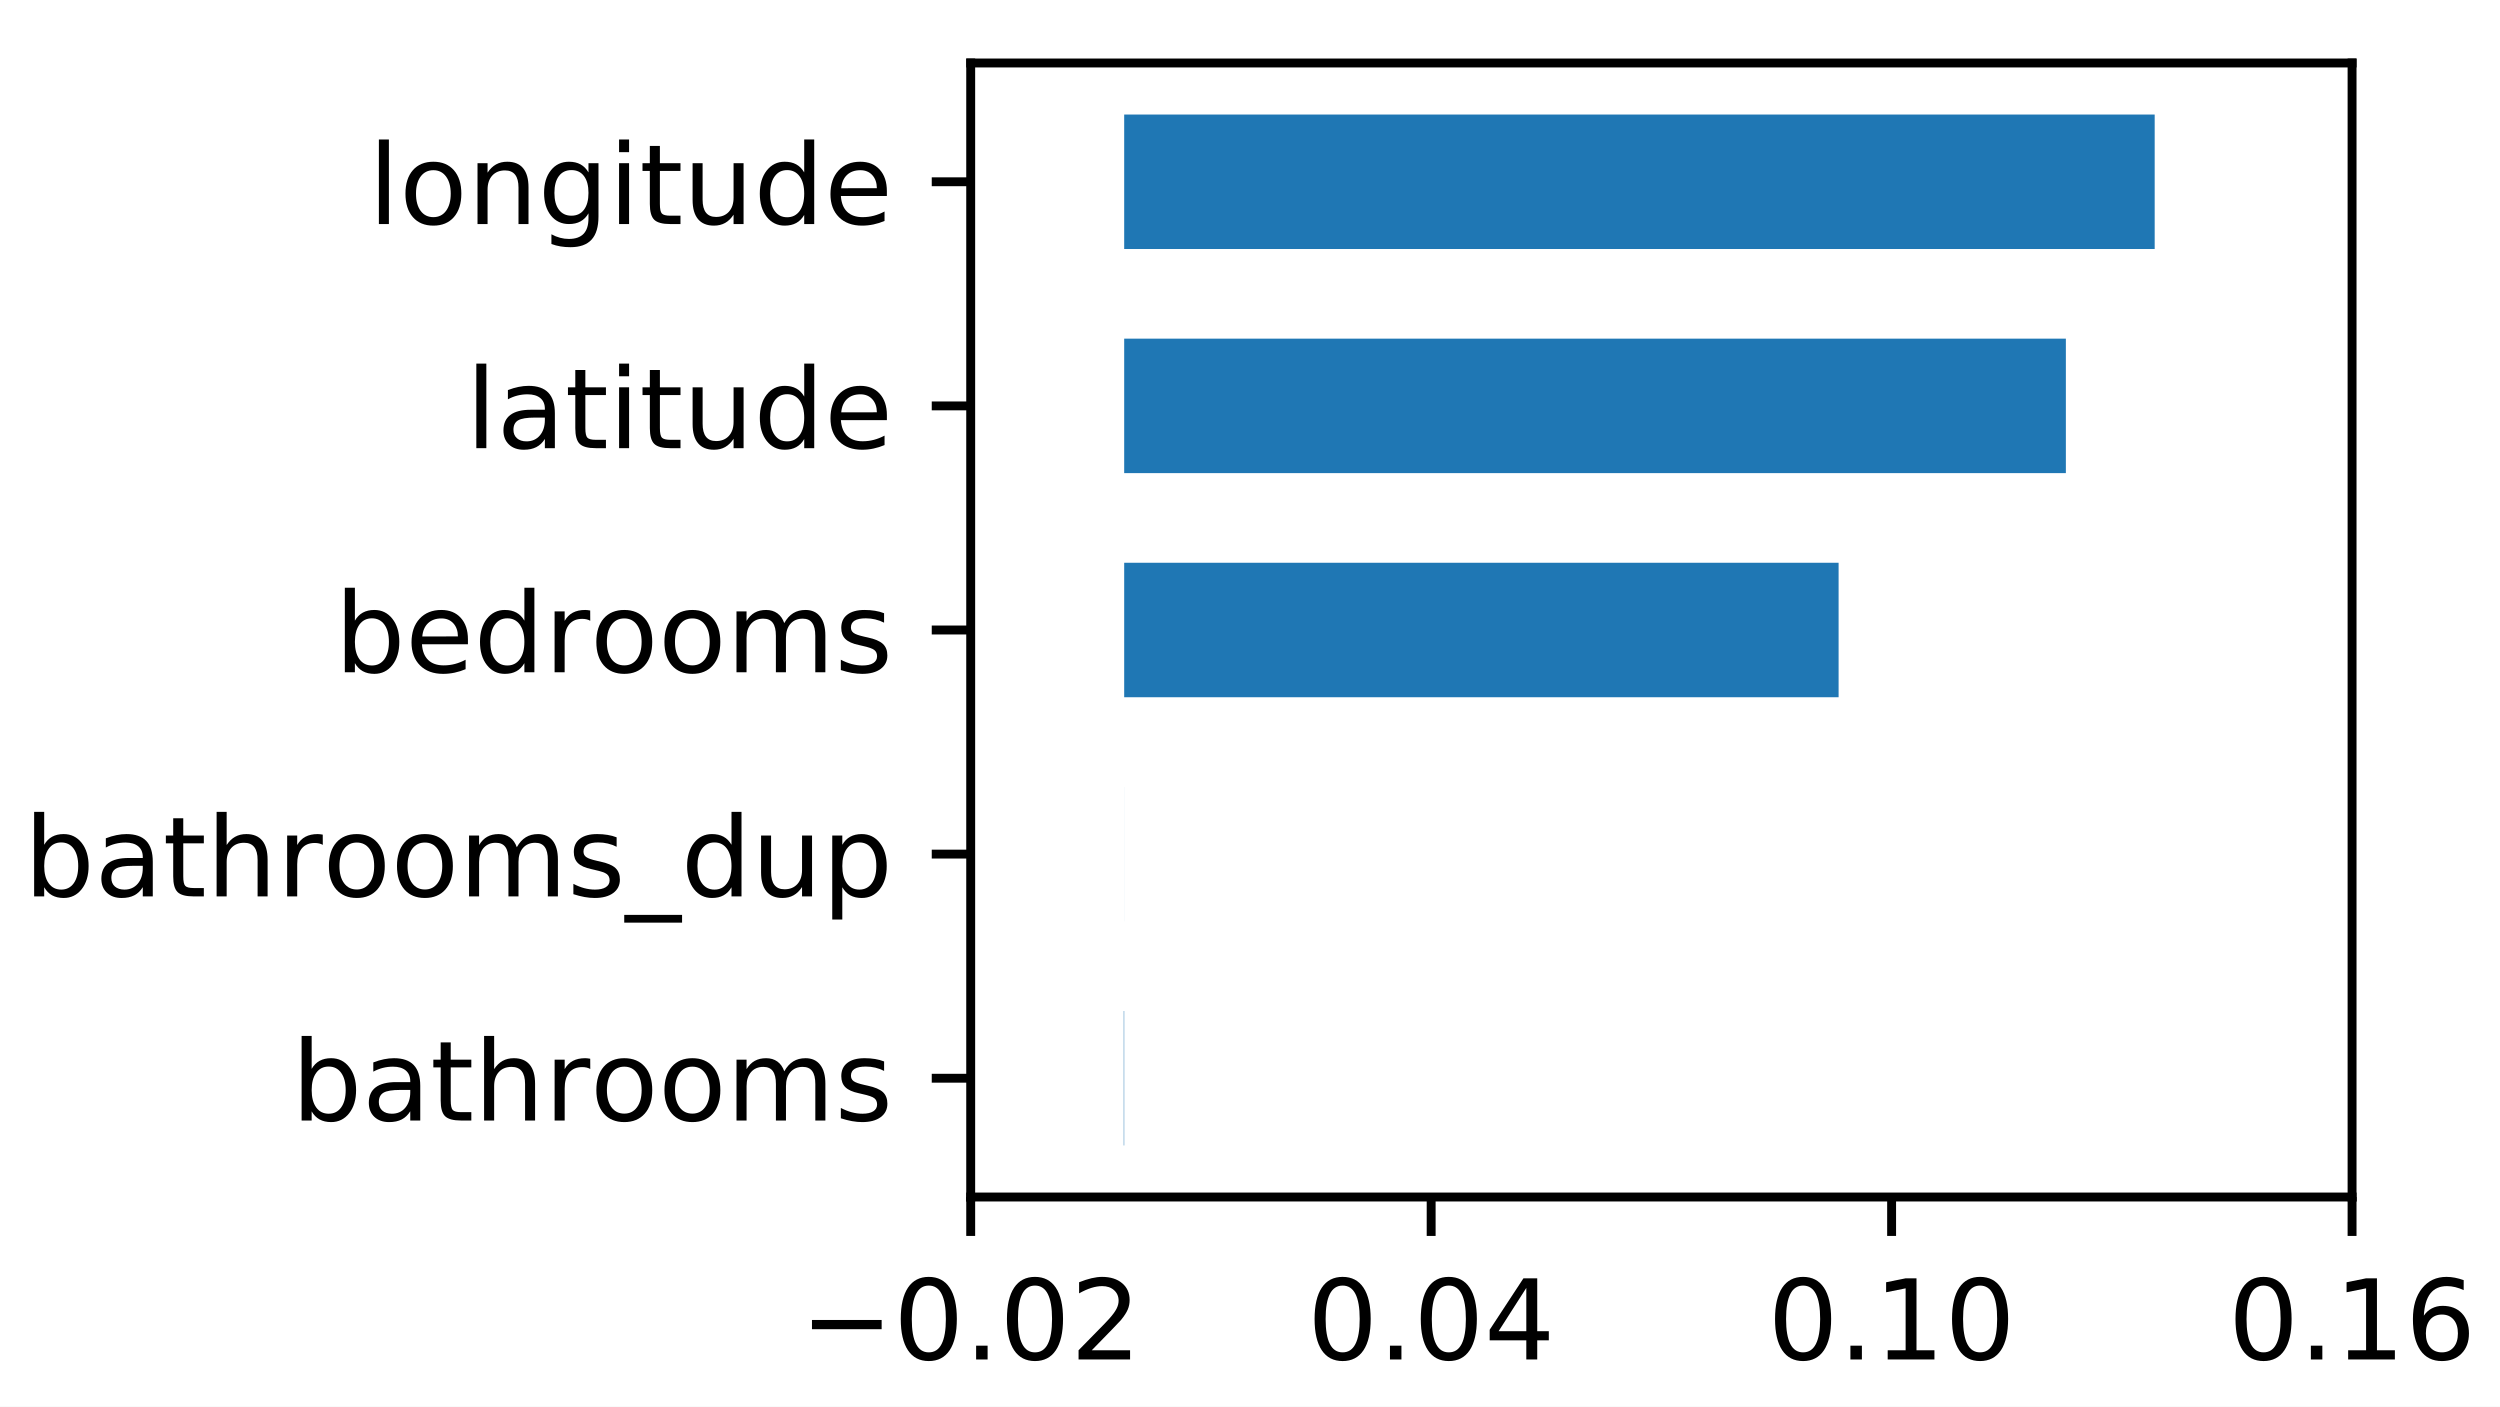
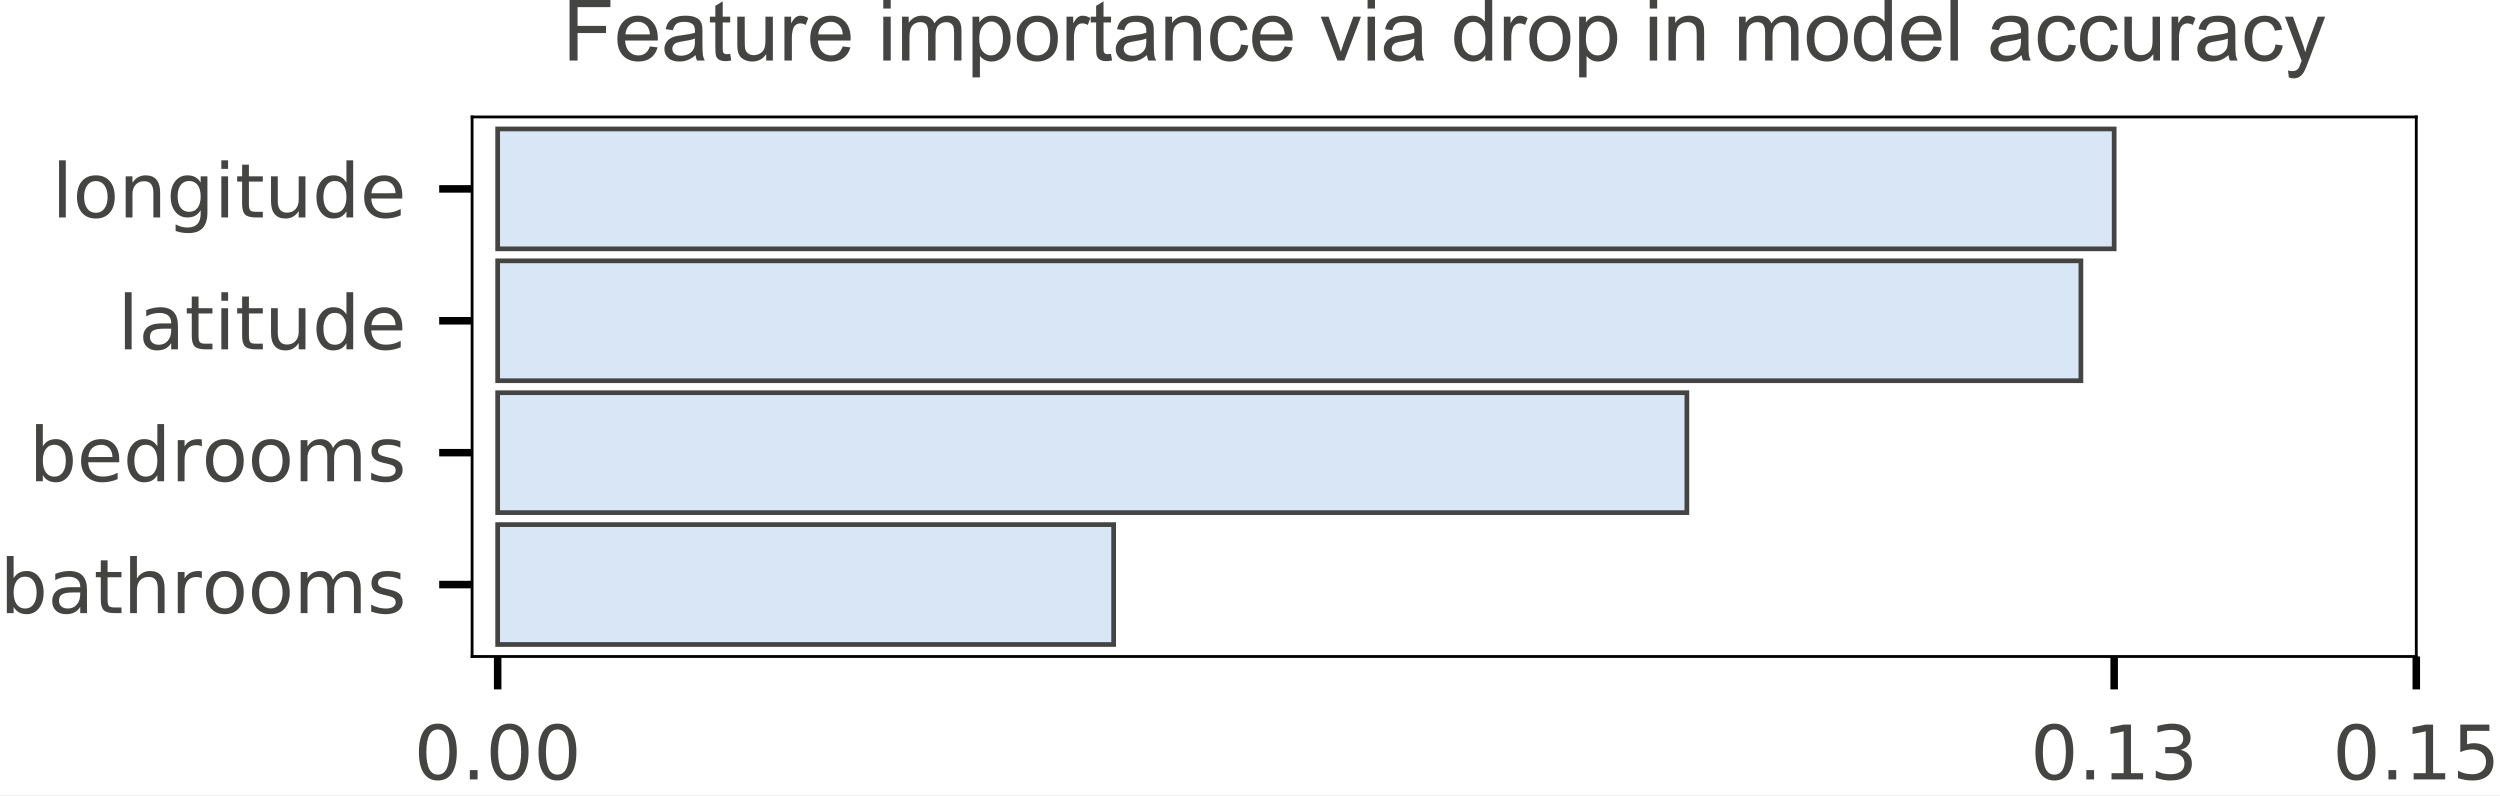
- <svg xmlns="http://www.w3.org/2000/svg" xmlns:xlink="http://www.w3.org/1999/xlink" height="126.398pt" version="1.1" viewBox="0 0 224.642 126.398" width="224.642pt">
+ <svg xmlns="http://www.w3.org/2000/svg" xmlns:xlink="http://www.w3.org/1999/xlink" height="84.585pt" version="1.1" viewBox="0 0 265.967 84.585" width="265.967pt">
  <defs>
    <style type="text/css">
*{stroke-linecap:butt;stroke-linejoin:round;}
  </style>
  </defs>
  <g id="figure_1">
    <g id="patch_1">
-       <path d="M 0 126.398  L 224.642 126.398  L 224.642 0  L 0 0  z " style="fill:#ffffff;" />
+       <path d="M 0 84.585  L 265.967 84.585  L 265.967 0  L 0 0  z " style="fill:#ffffff;" />
    </g>
    <g id="axes_1">
      <g id="patch_2">
-         <path d="M 87.224 107.56  L 211.349 107.56  L 211.349 5.66  L 87.224 5.66  z " style="fill:#ffffff;" />
+         <path d="M 50.224 69.842  L 257.061 69.842  L 257.061 12.442  L 50.224 12.442  z " style="fill:#ffffff;" />
      </g>
      <g id="patch_3">
-         <path clip-path="url(#p4a9d6d6361)" d="M 101.016 102.928  L 100.977 102.928  L 100.977 90.845  L 101.016 90.845  z " style="fill:#1f77b4;" />
+         <path clip-path="url(#p0b21c0aa6e)" d="M 52.945 13.718  L 224.92 13.718  L 224.92 26.473  L 52.945 26.473  z " style="fill:#d9e6f5;stroke:#444443;stroke-linejoin:miter;stroke-width:0.5;" />
      </g>
      <g id="patch_4">
-         <path clip-path="url(#p4a9d6d6361)" d="M 101.016 82.79  L 101.013 82.79  L 101.013 70.707  L 101.016 70.707  z " style="fill:#1f77b4;" />
+         <path clip-path="url(#p0b21c0aa6e)" d="M 52.945 27.749  L 221.381 27.749  L 221.381 40.504  L 52.945 40.504  z " style="fill:#d9e6f5;stroke:#444443;stroke-linejoin:miter;stroke-width:0.5;" />
      </g>
      <g id="patch_5">
-         <path clip-path="url(#p4a9d6d6361)" d="M 101.016 62.652  L 165.211 62.652  L 165.211 50.568  L 101.016 50.568  z " style="fill:#1f77b4;" />
+         <path clip-path="url(#p0b21c0aa6e)" d="M 52.945 41.78  L 179.461 41.78  L 179.461 54.535  L 52.945 54.535  z " style="fill:#d9e6f5;stroke:#444443;stroke-linejoin:miter;stroke-width:0.5;" />
      </g>
      <g id="patch_6">
-         <path clip-path="url(#p4a9d6d6361)" d="M 101.016 42.513  L 185.632 42.513  L 185.632 30.43  L 101.016 30.43  z " style="fill:#1f77b4;" />
-       </g>
-       <g id="patch_7">
-         <path clip-path="url(#p4a9d6d6361)" d="M 101.016 22.375  L 193.613 22.375  L 193.613 10.292  L 101.016 10.292  z " style="fill:#1f77b4;" />
+         <path clip-path="url(#p0b21c0aa6e)" d="M 52.945 55.811  L 118.478 55.811  L 118.478 68.566  L 52.945 68.566  z " style="fill:#d9e6f5;stroke:#444443;stroke-linejoin:miter;stroke-width:0.5;" />
      </g>
      <g id="matplotlib.axis_1">
        <g id="xtick_1">
          <g id="line2d_1">
            <defs>
-               <path d="M 0 0  L 0 3.5  " id="m40cdc8d3c1" style="stroke:#000000;stroke-width:0.8;" />
-             </defs>
-             <g>
-               <use style="stroke:#000000;stroke-width:0.8;" x="87.224" xlink:href="#m40cdc8d3c1" y="107.56" />
+               <path d="M 0 0  L 0 3.5  " id="m1142098576" style="stroke:#000000;stroke-width:0.8;" />
+             </defs>
+             <g>
+               <use style="stroke:#000000;stroke-width:0.8;" x="52.945" xlink:href="#m1142098576" y="69.842" />
            </g>
          </g>
          <g id="text_1">
            <defs>
-               <path d="M 10.594 35.5  L 73.188 35.5  L 73.188 27.203  L 10.594 27.203  z " id="DejaVuSans-2212" />
              <path d="M 31.781 66.406  Q 24.172 66.406 20.328 58.906  Q 16.5 51.422 16.5 36.375  Q 16.5 21.391 20.328 13.891  Q 24.172 6.391 31.781 6.391  Q 39.453 6.391 43.281 13.891  Q 47.125 21.391 47.125 36.375  Q 47.125 51.422 43.281 58.906  Q 39.453 66.406 31.781 66.406  z M 31.781 74.219  Q 44.047 74.219 50.516 64.516  Q 56.984 54.828 56.984 36.375  Q 56.984 17.969 50.516 8.266  Q 44.047 -1.422 31.781 -1.422  Q 19.531 -1.422 13.062 8.266  Q 6.594 17.969 6.594 36.375  Q 6.594 54.828 13.062 64.516  Q 19.531 74.219 31.781 74.219  z " id="DejaVuSans-30" />
              <path d="M 10.688 12.406  L 21 12.406  L 21 0  L 10.688 0  z " id="DejaVuSans-2e" />
-               <path d="M 19.188 8.297  L 53.609 8.297  L 53.609 0  L 7.328 0  L 7.328 8.297  Q 12.938 14.109 22.625 23.891  Q 32.328 33.688 34.812 36.531  Q 39.547 41.844 41.422 45.531  Q 43.312 49.219 43.312 52.781  Q 43.312 58.594 39.234 62.25  Q 35.156 65.922 28.609 65.922  Q 23.969 65.922 18.812 64.312  Q 13.672 62.703 7.812 59.422  L 7.812 69.391  Q 13.766 71.781 18.938 73  Q 24.125 74.219 28.422 74.219  Q 39.75 74.219 46.484 68.547  Q 53.219 62.891 53.219 53.422  Q 53.219 48.922 51.531 44.891  Q 49.859 40.875 45.406 35.406  Q 44.188 33.984 37.641 27.219  Q 31.109 20.453 19.188 8.297  z " id="DejaVuSans-32" />
-             </defs>
-             <g transform="translate(71.90141 122.1584)scale(0.1 -0.1)">
-               <use xlink:href="#DejaVuSans-2212" />
-               <use x="83.789" xlink:href="#DejaVuSans-30" />
-               <use x="147.412" xlink:href="#DejaVuSans-2e" />
-               <use x="179.199" xlink:href="#DejaVuSans-30" />
-               <use x="242.822" xlink:href="#DejaVuSans-32" />
-             </g>
-           </g>
-         </g>
-         <g id="xtick_2">
-           <g id="line2d_2">
-             <g>
-               <use style="stroke:#000000;stroke-width:0.8;" x="128.599" xlink:href="#m40cdc8d3c1" y="107.56" />
-             </g>
-           </g>
-           <g id="text_2">
-             <defs>
-               <path d="M 37.797 64.312  L 12.891 25.391  L 37.797 25.391  z M 35.203 72.906  L 47.609 72.906  L 47.609 25.391  L 58.016 25.391  L 58.016 17.188  L 47.609 17.188  L 47.609 0  L 37.797 0  L 37.797 17.188  L 4.891 17.188  L 4.891 26.703  z " id="DejaVuSans-34" />
-             </defs>
-             <g transform="translate(117.4662 122.1584)scale(0.1 -0.1)">
+             </defs>
+             <g style="fill:#444443;" transform="translate(44.03905 82.92078)scale(0.08 -0.08)">
              <use xlink:href="#DejaVuSans-30" />
              <use x="63.623" xlink:href="#DejaVuSans-2e" />
              <use x="95.41" xlink:href="#DejaVuSans-30" />
-               <use x="159.033" xlink:href="#DejaVuSans-34" />
-             </g>
-           </g>
-         </g>
-         <g id="xtick_3">
-           <g id="line2d_3">
-             <g>
-               <use style="stroke:#000000;stroke-width:0.8;" x="169.974" xlink:href="#m40cdc8d3c1" y="107.56" />
-             </g>
-           </g>
-           <g id="text_3">
+               <use x="159.033" xlink:href="#DejaVuSans-30" />
+             </g>
+           </g>
+         </g>
+         <g id="xtick_2">
+           <g id="line2d_2">
+             <g>
+               <use style="stroke:#000000;stroke-width:0.8;" x="224.92" xlink:href="#m1142098576" y="69.842" />
+             </g>
+           </g>
+           <g id="text_2">
            <defs>
              <path d="M 12.406 8.297  L 28.516 8.297  L 28.516 63.922  L 10.984 60.406  L 10.984 69.391  L 28.422 72.906  L 38.281 72.906  L 38.281 8.297  L 54.391 8.297  L 54.391 0  L 12.406 0  z " id="DejaVuSans-31" />
-             </defs>
-             <g transform="translate(158.8411 122.1584)scale(0.1 -0.1)">
+               <path d="M 40.578 39.312  Q 47.656 37.797 51.625 33  Q 55.609 28.219 55.609 21.188  Q 55.609 10.406 48.188 4.484  Q 40.766 -1.422 27.094 -1.422  Q 22.516 -1.422 17.656 -0.516  Q 12.797 0.391 7.625 2.203  L 7.625 11.719  Q 11.719 9.328 16.594 8.109  Q 21.484 6.891 26.812 6.891  Q 36.078 6.891 40.938 10.547  Q 45.797 14.203 45.797 21.188  Q 45.797 27.641 41.281 31.266  Q 36.766 34.906 28.719 34.906  L 20.219 34.906  L 20.219 43.016  L 29.109 43.016  Q 36.375 43.016 40.234 45.922  Q 44.094 48.828 44.094 54.297  Q 44.094 59.906 40.109 62.906  Q 36.141 65.922 28.719 65.922  Q 24.656 65.922 20.016 65.031  Q 15.375 64.156 9.812 62.312  L 9.812 71.094  Q 15.438 72.656 20.344 73.438  Q 25.25 74.219 29.594 74.219  Q 40.828 74.219 47.359 69.109  Q 53.906 64.016 53.906 55.328  Q 53.906 49.266 50.438 45.094  Q 46.969 40.922 40.578 39.312  z " id="DejaVuSans-33" />
+             </defs>
+             <g style="fill:#444443;" transform="translate(216.0134 82.92078)scale(0.08 -0.08)">
              <use xlink:href="#DejaVuSans-30" />
              <use x="63.623" xlink:href="#DejaVuSans-2e" />
              <use x="95.41" xlink:href="#DejaVuSans-31" />
-               <use x="159.033" xlink:href="#DejaVuSans-30" />
-             </g>
-           </g>
-         </g>
-         <g id="xtick_4">
-           <g id="line2d_4">
-             <g>
-               <use style="stroke:#000000;stroke-width:0.8;" x="211.349" xlink:href="#m40cdc8d3c1" y="107.56" />
-             </g>
-           </g>
-           <g id="text_4">
-             <defs>
-               <path d="M 33.016 40.375  Q 26.375 40.375 22.484 35.828  Q 18.609 31.297 18.609 23.391  Q 18.609 15.531 22.484 10.953  Q 26.375 6.391 33.016 6.391  Q 39.656 6.391 43.531 10.953  Q 47.406 15.531 47.406 23.391  Q 47.406 31.297 43.531 35.828  Q 39.656 40.375 33.016 40.375  z M 52.594 71.297  L 52.594 62.312  Q 48.875 64.062 45.094 64.984  Q 41.312 65.922 37.594 65.922  Q 27.828 65.922 22.672 59.328  Q 17.531 52.734 16.797 39.406  Q 19.672 43.656 24.016 45.922  Q 28.375 48.188 33.594 48.188  Q 44.578 48.188 50.953 41.516  Q 57.328 34.859 57.328 23.391  Q 57.328 12.156 50.688 5.359  Q 44.047 -1.422 33.016 -1.422  Q 20.359 -1.422 13.672 8.266  Q 6.984 17.969 6.984 36.375  Q 6.984 53.656 15.188 63.938  Q 23.391 74.219 37.203 74.219  Q 40.922 74.219 44.703 73.484  Q 48.484 72.75 52.594 71.297  z " id="DejaVuSans-36" />
-             </defs>
-             <g transform="translate(200.216 122.1584)scale(0.1 -0.1)">
+               <use x="159.033" xlink:href="#DejaVuSans-33" />
+             </g>
+           </g>
+         </g>
+         <g id="xtick_3">
+           <g id="line2d_3">
+             <g>
+               <use style="stroke:#000000;stroke-width:0.8;" x="257.061" xlink:href="#m1142098576" y="69.842" />
+             </g>
+           </g>
+           <g id="text_3">
+             <defs>
+               <path d="M 10.797 72.906  L 49.516 72.906  L 49.516 64.594  L 19.828 64.594  L 19.828 46.734  Q 21.969 47.469 24.109 47.828  Q 26.266 48.188 28.422 48.188  Q 40.625 48.188 47.75 41.5  Q 54.891 34.812 54.891 23.391  Q 54.891 11.625 47.562 5.094  Q 40.234 -1.422 26.906 -1.422  Q 22.312 -1.422 17.547 -0.641  Q 12.797 0.141 7.719 1.703  L 7.719 11.625  Q 12.109 9.234 16.797 8.062  Q 21.484 6.891 26.703 6.891  Q 35.156 6.891 40.078 11.328  Q 45.016 15.766 45.016 23.391  Q 45.016 31 40.078 35.438  Q 35.156 39.891 26.703 39.891  Q 22.75 39.891 18.812 39.016  Q 14.891 38.141 10.797 36.281  z " id="DejaVuSans-35" />
+             </defs>
+             <g style="fill:#444443;" transform="translate(248.155 82.92078)scale(0.08 -0.08)">
              <use xlink:href="#DejaVuSans-30" />
              <use x="63.623" xlink:href="#DejaVuSans-2e" />
              <use x="95.41" xlink:href="#DejaVuSans-31" />
-               <use x="159.033" xlink:href="#DejaVuSans-36" />
+               <use x="159.033" xlink:href="#DejaVuSans-35" />
            </g>
          </g>
        </g>
      </g>
      <g id="matplotlib.axis_2">
        <g id="ytick_1">
+           <g id="line2d_4">
+             <defs>
+               <path d="M 0 0  L -3.5 0  " id="m7eae2c520b" style="stroke:#000000;stroke-width:0.8;" />
+             </defs>
+             <g>
+               <use style="stroke:#000000;stroke-width:0.8;" x="50.224" xlink:href="#m7eae2c520b" y="20.095" />
+             </g>
+           </g>
+           <g id="text_4">
+             <defs>
+               <path d="M 9.422 75.984  L 18.406 75.984  L 18.406 0  L 9.422 0  z " id="DejaVuSans-6c" />
+               <path d="M 30.609 48.391  Q 23.391 48.391 19.188 42.75  Q 14.984 37.109 14.984 27.297  Q 14.984 17.484 19.156 11.844  Q 23.344 6.203 30.609 6.203  Q 37.797 6.203 41.984 11.859  Q 46.188 17.531 46.188 27.297  Q 46.188 37.016 41.984 42.703  Q 37.797 48.391 30.609 48.391  z M 30.609 56  Q 42.328 56 49.016 48.375  Q 55.719 40.766 55.719 27.297  Q 55.719 13.875 49.016 6.219  Q 42.328 -1.422 30.609 -1.422  Q 18.844 -1.422 12.172 6.219  Q 5.516 13.875 5.516 27.297  Q 5.516 40.766 12.172 48.375  Q 18.844 56 30.609 56  z " id="DejaVuSans-6f" />
+               <path d="M 54.891 33.016  L 54.891 0  L 45.906 0  L 45.906 32.719  Q 45.906 40.484 42.875 44.328  Q 39.844 48.188 33.797 48.188  Q 26.516 48.188 22.312 43.547  Q 18.109 38.922 18.109 30.906  L 18.109 0  L 9.078 0  L 9.078 54.688  L 18.109 54.688  L 18.109 46.188  Q 21.344 51.125 25.703 53.562  Q 30.078 56 35.797 56  Q 45.219 56 50.047 50.172  Q 54.891 44.344 54.891 33.016  z " id="DejaVuSans-6e" />
+               <path d="M 45.406 27.984  Q 45.406 37.75 41.375 43.109  Q 37.359 48.484 30.078 48.484  Q 22.859 48.484 18.828 43.109  Q 14.797 37.75 14.797 27.984  Q 14.797 18.266 18.828 12.891  Q 22.859 7.516 30.078 7.516  Q 37.359 7.516 41.375 12.891  Q 45.406 18.266 45.406 27.984  z M 54.391 6.781  Q 54.391 -7.172 48.188 -13.984  Q 42 -20.797 29.203 -20.797  Q 24.469 -20.797 20.266 -20.094  Q 16.062 -19.391 12.109 -17.922  L 12.109 -9.188  Q 16.062 -11.328 19.922 -12.344  Q 23.781 -13.375 27.781 -13.375  Q 36.625 -13.375 41.016 -8.766  Q 45.406 -4.156 45.406 5.172  L 45.406 9.625  Q 42.625 4.781 38.281 2.391  Q 33.938 0 27.875 0  Q 17.828 0 11.672 7.656  Q 5.516 15.328 5.516 27.984  Q 5.516 40.672 11.672 48.328  Q 17.828 56 27.875 56  Q 33.938 56 38.281 53.609  Q 42.625 51.219 45.406 46.391  L 45.406 54.688  L 54.391 54.688  z " id="DejaVuSans-67" />
+               <path d="M 9.422 54.688  L 18.406 54.688  L 18.406 0  L 9.422 0  z M 9.422 75.984  L 18.406 75.984  L 18.406 64.594  L 9.422 64.594  z " id="DejaVuSans-69" />
+               <path d="M 18.312 70.219  L 18.312 54.688  L 36.812 54.688  L 36.812 47.703  L 18.312 47.703  L 18.312 18.016  Q 18.312 11.328 20.141 9.422  Q 21.969 7.516 27.594 7.516  L 36.812 7.516  L 36.812 0  L 27.594 0  Q 17.188 0 13.234 3.875  Q 9.281 7.766 9.281 18.016  L 9.281 47.703  L 2.688 47.703  L 2.688 54.688  L 9.281 54.688  L 9.281 70.219  z " id="DejaVuSans-74" />
+               <path d="M 8.5 21.578  L 8.5 54.688  L 17.484 54.688  L 17.484 21.922  Q 17.484 14.156 20.5 10.266  Q 23.531 6.391 29.594 6.391  Q 36.859 6.391 41.078 11.031  Q 45.312 15.672 45.312 23.688  L 45.312 54.688  L 54.297 54.688  L 54.297 0  L 45.312 0  L 45.312 8.406  Q 42.047 3.422 37.719 1  Q 33.406 -1.422 27.688 -1.422  Q 18.266 -1.422 13.375 4.438  Q 8.5 10.297 8.5 21.578  z M 31.109 56  z " id="DejaVuSans-75" />
+               <path d="M 45.406 46.391  L 45.406 75.984  L 54.391 75.984  L 54.391 0  L 45.406 0  L 45.406 8.203  Q 42.578 3.328 38.25 0.953  Q 33.938 -1.422 27.875 -1.422  Q 17.969 -1.422 11.734 6.484  Q 5.516 14.406 5.516 27.297  Q 5.516 40.188 11.734 48.094  Q 17.969 56 27.875 56  Q 33.938 56 38.25 53.625  Q 42.578 51.266 45.406 46.391  z M 14.797 27.297  Q 14.797 17.391 18.875 11.75  Q 22.953 6.109 30.078 6.109  Q 37.203 6.109 41.297 11.75  Q 45.406 17.391 45.406 27.297  Q 45.406 37.203 41.297 42.844  Q 37.203 48.484 30.078 48.484  Q 22.953 48.484 18.875 42.844  Q 14.797 37.203 14.797 27.297  z " id="DejaVuSans-64" />
+               <path d="M 56.203 29.594  L 56.203 25.203  L 14.891 25.203  Q 15.484 15.922 20.484 11.062  Q 25.484 6.203 34.422 6.203  Q 39.594 6.203 44.453 7.469  Q 49.312 8.734 54.109 11.281  L 54.109 2.781  Q 49.266 0.734 44.188 -0.344  Q 39.109 -1.422 33.891 -1.422  Q 20.797 -1.422 13.156 6.188  Q 5.516 13.812 5.516 26.812  Q 5.516 40.234 12.766 48.109  Q 20.016 56 32.328 56  Q 43.359 56 49.781 48.891  Q 56.203 41.797 56.203 29.594  z M 47.219 32.234  Q 47.125 39.594 43.094 43.984  Q 39.062 48.391 32.422 48.391  Q 24.906 48.391 20.391 44.141  Q 15.875 39.891 15.188 32.172  z " id="DejaVuSans-65" />
+             </defs>
+             <g style="fill:#444443;" transform="translate(5.5275 23.13474)scale(0.08 -0.08)">
+               <use xlink:href="#DejaVuSans-6c" />
+               <use x="27.783" xlink:href="#DejaVuSans-6f" />
+               <use x="88.965" xlink:href="#DejaVuSans-6e" />
+               <use x="152.344" xlink:href="#DejaVuSans-67" />
+               <use x="215.82" xlink:href="#DejaVuSans-69" />
+               <use x="243.604" xlink:href="#DejaVuSans-74" />
+               <use x="282.812" xlink:href="#DejaVuSans-75" />
+               <use x="346.191" xlink:href="#DejaVuSans-64" />
+               <use x="409.668" xlink:href="#DejaVuSans-65" />
+             </g>
+           </g>
+         </g>
+         <g id="ytick_2">
          <g id="line2d_5">
-             <defs>
-               <path d="M 0 0  L -3.5 0  " id="mbd4702878a" style="stroke:#000000;stroke-width:0.8;" />
-             </defs>
-             <g>
-               <use style="stroke:#000000;stroke-width:0.8;" x="87.224" xlink:href="#mbd4702878a" y="96.887" />
+             <g>
+               <use style="stroke:#000000;stroke-width:0.8;" x="50.224" xlink:href="#m7eae2c520b" y="34.126" />
            </g>
          </g>
          <g id="text_5">
            <defs>
+               <path d="M 34.281 27.484  Q 23.391 27.484 19.188 25  Q 14.984 22.516 14.984 16.5  Q 14.984 11.719 18.141 8.906  Q 21.297 6.109 26.703 6.109  Q 34.188 6.109 38.703 11.406  Q 43.219 16.703 43.219 25.484  L 43.219 27.484  z M 52.203 31.203  L 52.203 0  L 43.219 0  L 43.219 8.297  Q 40.141 3.328 35.547 0.953  Q 30.953 -1.422 24.312 -1.422  Q 15.922 -1.422 10.953 3.297  Q 6 8.016 6 15.922  Q 6 25.141 12.172 29.828  Q 18.359 34.516 30.609 34.516  L 43.219 34.516  L 43.219 35.406  Q 43.219 41.609 39.141 45  Q 35.062 48.391 27.688 48.391  Q 23 48.391 18.547 47.266  Q 14.109 46.141 10.016 43.891  L 10.016 52.203  Q 14.938 54.109 19.578 55.047  Q 24.219 56 28.609 56  Q 40.484 56 46.344 49.844  Q 52.203 43.703 52.203 31.203  z " id="DejaVuSans-61" />
+             </defs>
+             <g style="fill:#444443;" transform="translate(12.5325 37.16585)scale(0.08 -0.08)">
+               <use xlink:href="#DejaVuSans-6c" />
+               <use x="27.783" xlink:href="#DejaVuSans-61" />
+               <use x="89.062" xlink:href="#DejaVuSans-74" />
+               <use x="128.271" xlink:href="#DejaVuSans-69" />
+               <use x="156.055" xlink:href="#DejaVuSans-74" />
+               <use x="195.264" xlink:href="#DejaVuSans-75" />
+               <use x="258.643" xlink:href="#DejaVuSans-64" />
+               <use x="322.119" xlink:href="#DejaVuSans-65" />
+             </g>
+           </g>
+         </g>
+         <g id="ytick_3">
+           <g id="line2d_6">
+             <g>
+               <use style="stroke:#000000;stroke-width:0.8;" x="50.224" xlink:href="#m7eae2c520b" y="48.158" />
+             </g>
+           </g>
+           <g id="text_6">
+             <defs>
              <path d="M 48.688 27.297  Q 48.688 37.203 44.609 42.844  Q 40.531 48.484 33.406 48.484  Q 26.266 48.484 22.188 42.844  Q 18.109 37.203 18.109 27.297  Q 18.109 17.391 22.188 11.75  Q 26.266 6.109 33.406 6.109  Q 40.531 6.109 44.609 11.75  Q 48.688 17.391 48.688 27.297  z M 18.109 46.391  Q 20.953 51.266 25.266 53.625  Q 29.594 56 35.594 56  Q 45.562 56 51.781 48.094  Q 58.016 40.188 58.016 27.297  Q 58.016 14.406 51.781 6.484  Q 45.562 -1.422 35.594 -1.422  Q 29.594 -1.422 25.266 0.953  Q 20.953 3.328 18.109 8.203  L 18.109 0  L 9.078 0  L 9.078 75.984  L 18.109 75.984  z " id="DejaVuSans-62" />
-               <path d="M 34.281 27.484  Q 23.391 27.484 19.188 25  Q 14.984 22.516 14.984 16.5  Q 14.984 11.719 18.141 8.906  Q 21.297 6.109 26.703 6.109  Q 34.188 6.109 38.703 11.406  Q 43.219 16.703 43.219 25.484  L 43.219 27.484  z M 52.203 31.203  L 52.203 0  L 43.219 0  L 43.219 8.297  Q 40.141 3.328 35.547 0.953  Q 30.953 -1.422 24.312 -1.422  Q 15.922 -1.422 10.953 3.297  Q 6 8.016 6 15.922  Q 6 25.141 12.172 29.828  Q 18.359 34.516 30.609 34.516  L 43.219 34.516  L 43.219 35.406  Q 43.219 41.609 39.141 45  Q 35.062 48.391 27.688 48.391  Q 23 48.391 18.547 47.266  Q 14.109 46.141 10.016 43.891  L 10.016 52.203  Q 14.938 54.109 19.578 55.047  Q 24.219 56 28.609 56  Q 40.484 56 46.344 49.844  Q 52.203 43.703 52.203 31.203  z " id="DejaVuSans-61" />
-               <path d="M 18.312 70.219  L 18.312 54.688  L 36.812 54.688  L 36.812 47.703  L 18.312 47.703  L 18.312 18.016  Q 18.312 11.328 20.141 9.422  Q 21.969 7.516 27.594 7.516  L 36.812 7.516  L 36.812 0  L 27.594 0  Q 17.188 0 13.234 3.875  Q 9.281 7.766 9.281 18.016  L 9.281 47.703  L 2.688 47.703  L 2.688 54.688  L 9.281 54.688  L 9.281 70.219  z " id="DejaVuSans-74" />
-               <path d="M 54.891 33.016  L 54.891 0  L 45.906 0  L 45.906 32.719  Q 45.906 40.484 42.875 44.328  Q 39.844 48.188 33.797 48.188  Q 26.516 48.188 22.312 43.547  Q 18.109 38.922 18.109 30.906  L 18.109 0  L 9.078 0  L 9.078 75.984  L 18.109 75.984  L 18.109 46.188  Q 21.344 51.125 25.703 53.562  Q 30.078 56 35.797 56  Q 45.219 56 50.047 50.172  Q 54.891 44.344 54.891 33.016  z " id="DejaVuSans-68" />
              <path d="M 41.109 46.297  Q 39.594 47.172 37.812 47.578  Q 36.031 48 33.891 48  Q 26.266 48 22.188 43.047  Q 18.109 38.094 18.109 28.812  L 18.109 0  L 9.078 0  L 9.078 54.688  L 18.109 54.688  L 18.109 46.188  Q 20.953 51.172 25.484 53.578  Q 30.031 56 36.531 56  Q 37.453 56 38.578 55.875  Q 39.703 55.766 41.062 55.516  z " id="DejaVuSans-72" />
-               <path d="M 30.609 48.391  Q 23.391 48.391 19.188 42.75  Q 14.984 37.109 14.984 27.297  Q 14.984 17.484 19.156 11.844  Q 23.344 6.203 30.609 6.203  Q 37.797 6.203 41.984 11.859  Q 46.188 17.531 46.188 27.297  Q 46.188 37.016 41.984 42.703  Q 37.797 48.391 30.609 48.391  z M 30.609 56  Q 42.328 56 49.016 48.375  Q 55.719 40.766 55.719 27.297  Q 55.719 13.875 49.016 6.219  Q 42.328 -1.422 30.609 -1.422  Q 18.844 -1.422 12.172 6.219  Q 5.516 13.875 5.516 27.297  Q 5.516 40.766 12.172 48.375  Q 18.844 56 30.609 56  z " id="DejaVuSans-6f" />
              <path d="M 52 44.188  Q 55.375 50.25 60.062 53.125  Q 64.75 56 71.094 56  Q 79.641 56 84.281 50.016  Q 88.922 44.047 88.922 33.016  L 88.922 0  L 79.891 0  L 79.891 32.719  Q 79.891 40.578 77.094 44.375  Q 74.312 48.188 68.609 48.188  Q 61.625 48.188 57.562 43.547  Q 53.516 38.922 53.516 30.906  L 53.516 0  L 44.484 0  L 44.484 32.719  Q 44.484 40.625 41.703 44.406  Q 38.922 48.188 33.109 48.188  Q 26.219 48.188 22.156 43.531  Q 18.109 38.875 18.109 30.906  L 18.109 0  L 9.078 0  L 9.078 54.688  L 18.109 54.688  L 18.109 46.188  Q 21.188 51.219 25.484 53.609  Q 29.781 56 35.688 56  Q 41.656 56 45.828 52.969  Q 50 49.953 52 44.188  z " id="DejaVuSans-6d" />
              <path d="M 44.281 53.078  L 44.281 44.578  Q 40.484 46.531 36.375 47.5  Q 32.281 48.484 27.875 48.484  Q 21.188 48.484 17.844 46.438  Q 14.5 44.391 14.5 40.281  Q 14.5 37.156 16.891 35.375  Q 19.281 33.594 26.516 31.984  L 29.594 31.297  Q 39.156 29.25 43.188 25.516  Q 47.219 21.781 47.219 15.094  Q 47.219 7.469 41.188 3.016  Q 35.156 -1.422 24.609 -1.422  Q 20.219 -1.422 15.453 -0.562  Q 10.688 0.297 5.422 2  L 5.422 11.281  Q 10.406 8.688 15.234 7.391  Q 20.062 6.109 24.812 6.109  Q 31.156 6.109 34.562 8.281  Q 37.984 10.453 37.984 14.406  Q 37.984 18.062 35.516 20.016  Q 33.062 21.969 24.703 23.781  L 21.578 24.516  Q 13.234 26.266 9.516 29.906  Q 5.812 33.547 5.812 39.891  Q 5.812 47.609 11.281 51.797  Q 16.75 56 26.812 56  Q 31.781 56 36.172 55.266  Q 40.578 54.547 44.281 53.078  z " id="DejaVuSans-73" />
            </defs>
-             <g transform="translate(26.19438 100.6859)scale(0.1 -0.1)">
+             <g style="fill:#444443;" transform="translate(3.1075 51.19696)scale(0.08 -0.08)">
+               <use xlink:href="#DejaVuSans-62" />
+               <use x="63.477" xlink:href="#DejaVuSans-65" />
+               <use x="125" xlink:href="#DejaVuSans-64" />
+               <use x="188.477" xlink:href="#DejaVuSans-72" />
+               <use x="229.559" xlink:href="#DejaVuSans-6f" />
+               <use x="290.74" xlink:href="#DejaVuSans-6f" />
+               <use x="351.922" xlink:href="#DejaVuSans-6d" />
+               <use x="449.334" xlink:href="#DejaVuSans-73" />
+             </g>
+           </g>
+         </g>
+         <g id="ytick_4">
+           <g id="line2d_7">
+             <g>
+               <use style="stroke:#000000;stroke-width:0.8;" x="50.224" xlink:href="#m7eae2c520b" y="62.189" />
+             </g>
+           </g>
+           <g id="text_7">
+             <defs>
+               <path d="M 54.891 33.016  L 54.891 0  L 45.906 0  L 45.906 32.719  Q 45.906 40.484 42.875 44.328  Q 39.844 48.188 33.797 48.188  Q 26.516 48.188 22.312 43.547  Q 18.109 38.922 18.109 30.906  L 18.109 0  L 9.078 0  L 9.078 75.984  L 18.109 75.984  L 18.109 46.188  Q 21.344 51.125 25.703 53.562  Q 30.078 56 35.797 56  Q 45.219 56 50.047 50.172  Q 54.891 44.344 54.891 33.016  z " id="DejaVuSans-68" />
+             </defs>
+             <g style="fill:#444443;" transform="translate(0 65.22807)scale(0.08 -0.08)">
              <use xlink:href="#DejaVuSans-62" />
              <use x="63.477" xlink:href="#DejaVuSans-61" />
              <use x="124.756" xlink:href="#DejaVuSans-74" />
              <use x="163.965" xlink:href="#DejaVuSans-68" />
              <use x="227.344" xlink:href="#DejaVuSans-72" />
              <use x="268.426" xlink:href="#DejaVuSans-6f" />
              <use x="329.607" xlink:href="#DejaVuSans-6f" />
              <use x="390.789" xlink:href="#DejaVuSans-6d" />
              <use x="488.201" xlink:href="#DejaVuSans-73" />
            </g>
          </g>
        </g>
-         <g id="ytick_2">
-           <g id="line2d_6">
-             <g>
-               <use style="stroke:#000000;stroke-width:0.8;" x="87.224" xlink:href="#mbd4702878a" y="76.748" />
-             </g>
-           </g>
-           <g id="text_6">
-             <defs>
-               <path d="M 50.984 -16.609  L 50.984 -23.578  L -0.984 -23.578  L -0.984 -16.609  z " id="DejaVuSans-5f" />
-               <path d="M 45.406 46.391  L 45.406 75.984  L 54.391 75.984  L 54.391 0  L 45.406 0  L 45.406 8.203  Q 42.578 3.328 38.25 0.953  Q 33.938 -1.422 27.875 -1.422  Q 17.969 -1.422 11.734 6.484  Q 5.516 14.406 5.516 27.297  Q 5.516 40.188 11.734 48.094  Q 17.969 56 27.875 56  Q 33.938 56 38.25 53.625  Q 42.578 51.266 45.406 46.391  z M 14.797 27.297  Q 14.797 17.391 18.875 11.75  Q 22.953 6.109 30.078 6.109  Q 37.203 6.109 41.297 11.75  Q 45.406 17.391 45.406 27.297  Q 45.406 37.203 41.297 42.844  Q 37.203 48.484 30.078 48.484  Q 22.953 48.484 18.875 42.844  Q 14.797 37.203 14.797 27.297  z " id="DejaVuSans-64" />
-               <path d="M 8.5 21.578  L 8.5 54.688  L 17.484 54.688  L 17.484 21.922  Q 17.484 14.156 20.5 10.266  Q 23.531 6.391 29.594 6.391  Q 36.859 6.391 41.078 11.031  Q 45.312 15.672 45.312 23.688  L 45.312 54.688  L 54.297 54.688  L 54.297 0  L 45.312 0  L 45.312 8.406  Q 42.047 3.422 37.719 1  Q 33.406 -1.422 27.688 -1.422  Q 18.266 -1.422 13.375 4.438  Q 8.5 10.297 8.5 21.578  z M 31.109 56  z " id="DejaVuSans-75" />
-               <path d="M 18.109 8.203  L 18.109 -20.797  L 9.078 -20.797  L 9.078 54.688  L 18.109 54.688  L 18.109 46.391  Q 20.953 51.266 25.266 53.625  Q 29.594 56 35.594 56  Q 45.562 56 51.781 48.094  Q 58.016 40.188 58.016 27.297  Q 58.016 14.406 51.781 6.484  Q 45.562 -1.422 35.594 -1.422  Q 29.594 -1.422 25.266 0.953  Q 20.953 3.328 18.109 8.203  z M 48.688 27.297  Q 48.688 37.203 44.609 42.844  Q 40.531 48.484 33.406 48.484  Q 26.266 48.484 22.188 42.844  Q 18.109 37.203 18.109 27.297  Q 18.109 17.391 22.188 11.75  Q 26.266 6.109 33.406 6.109  Q 40.531 6.109 44.609 11.75  Q 48.688 17.391 48.688 27.297  z " id="DejaVuSans-70" />
-             </defs>
-             <g transform="translate(2.16 80.54756)scale(0.1 -0.1)">
-               <use xlink:href="#DejaVuSans-62" />
-               <use x="63.477" xlink:href="#DejaVuSans-61" />
-               <use x="124.756" xlink:href="#DejaVuSans-74" />
-               <use x="163.965" xlink:href="#DejaVuSans-68" />
-               <use x="227.344" xlink:href="#DejaVuSans-72" />
-               <use x="268.426" xlink:href="#DejaVuSans-6f" />
-               <use x="329.607" xlink:href="#DejaVuSans-6f" />
-               <use x="390.789" xlink:href="#DejaVuSans-6d" />
-               <use x="488.201" xlink:href="#DejaVuSans-73" />
-               <use x="540.301" xlink:href="#DejaVuSans-5f" />
-               <use x="590.301" xlink:href="#DejaVuSans-64" />
-               <use x="653.777" xlink:href="#DejaVuSans-75" />
-               <use x="717.156" xlink:href="#DejaVuSans-70" />
-             </g>
-           </g>
-         </g>
-         <g id="ytick_3">
-           <g id="line2d_7">
-             <g>
-               <use style="stroke:#000000;stroke-width:0.8;" x="87.224" xlink:href="#mbd4702878a" y="56.61" />
-             </g>
-           </g>
-           <g id="text_7">
-             <defs>
-               <path d="M 56.203 29.594  L 56.203 25.203  L 14.891 25.203  Q 15.484 15.922 20.484 11.062  Q 25.484 6.203 34.422 6.203  Q 39.594 6.203 44.453 7.469  Q 49.312 8.734 54.109 11.281  L 54.109 2.781  Q 49.266 0.734 44.188 -0.344  Q 39.109 -1.422 33.891 -1.422  Q 20.797 -1.422 13.156 6.188  Q 5.516 13.812 5.516 26.812  Q 5.516 40.234 12.766 48.109  Q 20.016 56 32.328 56  Q 43.359 56 49.781 48.891  Q 56.203 41.797 56.203 29.594  z M 47.219 32.234  Q 47.125 39.594 43.094 43.984  Q 39.062 48.391 32.422 48.391  Q 24.906 48.391 20.391 44.141  Q 15.875 39.891 15.188 32.172  z " id="DejaVuSans-65" />
-             </defs>
-             <g transform="translate(30.07875 60.40922)scale(0.1 -0.1)">
-               <use xlink:href="#DejaVuSans-62" />
-               <use x="63.477" xlink:href="#DejaVuSans-65" />
-               <use x="125" xlink:href="#DejaVuSans-64" />
-               <use x="188.477" xlink:href="#DejaVuSans-72" />
-               <use x="229.559" xlink:href="#DejaVuSans-6f" />
-               <use x="290.74" xlink:href="#DejaVuSans-6f" />
-               <use x="351.922" xlink:href="#DejaVuSans-6d" />
-               <use x="449.334" xlink:href="#DejaVuSans-73" />
-             </g>
-           </g>
-         </g>
-         <g id="ytick_4">
-           <g id="line2d_8">
-             <g>
-               <use style="stroke:#000000;stroke-width:0.8;" x="87.224" xlink:href="#mbd4702878a" y="36.472" />
-             </g>
-           </g>
-           <g id="text_8">
-             <defs>
-               <path d="M 9.422 75.984  L 18.406 75.984  L 18.406 0  L 9.422 0  z " id="DejaVuSans-6c" />
-               <path d="M 9.422 54.688  L 18.406 54.688  L 18.406 0  L 9.422 0  z M 9.422 75.984  L 18.406 75.984  L 18.406 64.594  L 9.422 64.594  z " id="DejaVuSans-69" />
-             </defs>
-             <g transform="translate(41.86 40.27088)scale(0.1 -0.1)">
-               <use xlink:href="#DejaVuSans-6c" />
-               <use x="27.783" xlink:href="#DejaVuSans-61" />
-               <use x="89.062" xlink:href="#DejaVuSans-74" />
-               <use x="128.271" xlink:href="#DejaVuSans-69" />
-               <use x="156.055" xlink:href="#DejaVuSans-74" />
-               <use x="195.264" xlink:href="#DejaVuSans-75" />
-               <use x="258.643" xlink:href="#DejaVuSans-64" />
-               <use x="322.119" xlink:href="#DejaVuSans-65" />
-             </g>
-           </g>
-         </g>
-         <g id="ytick_5">
-           <g id="line2d_9">
-             <g>
-               <use style="stroke:#000000;stroke-width:0.8;" x="87.224" xlink:href="#mbd4702878a" y="16.333" />
-             </g>
-           </g>
-           <g id="text_9">
-             <defs>
-               <path d="M 54.891 33.016  L 54.891 0  L 45.906 0  L 45.906 32.719  Q 45.906 40.484 42.875 44.328  Q 39.844 48.188 33.797 48.188  Q 26.516 48.188 22.312 43.547  Q 18.109 38.922 18.109 30.906  L 18.109 0  L 9.078 0  L 9.078 54.688  L 18.109 54.688  L 18.109 46.188  Q 21.344 51.125 25.703 53.562  Q 30.078 56 35.797 56  Q 45.219 56 50.047 50.172  Q 54.891 44.344 54.891 33.016  z " id="DejaVuSans-6e" />
-               <path d="M 45.406 27.984  Q 45.406 37.75 41.375 43.109  Q 37.359 48.484 30.078 48.484  Q 22.859 48.484 18.828 43.109  Q 14.797 37.75 14.797 27.984  Q 14.797 18.266 18.828 12.891  Q 22.859 7.516 30.078 7.516  Q 37.359 7.516 41.375 12.891  Q 45.406 18.266 45.406 27.984  z M 54.391 6.781  Q 54.391 -7.172 48.188 -13.984  Q 42 -20.797 29.203 -20.797  Q 24.469 -20.797 20.266 -20.094  Q 16.062 -19.391 12.109 -17.922  L 12.109 -9.188  Q 16.062 -11.328 19.922 -12.344  Q 23.781 -13.375 27.781 -13.375  Q 36.625 -13.375 41.016 -8.766  Q 45.406 -4.156 45.406 5.172  L 45.406 9.625  Q 42.625 4.781 38.281 2.391  Q 33.938 0 27.875 0  Q 17.828 0 11.672 7.656  Q 5.516 15.328 5.516 27.984  Q 5.516 40.672 11.672 48.328  Q 17.828 56 27.875 56  Q 33.938 56 38.281 53.609  Q 42.625 51.219 45.406 46.391  L 45.406 54.688  L 54.391 54.688  z " id="DejaVuSans-67" />
-             </defs>
-             <g transform="translate(33.10375 20.13254)scale(0.1 -0.1)">
-               <use xlink:href="#DejaVuSans-6c" />
-               <use x="27.783" xlink:href="#DejaVuSans-6f" />
-               <use x="88.965" xlink:href="#DejaVuSans-6e" />
-               <use x="152.344" xlink:href="#DejaVuSans-67" />
-               <use x="215.82" xlink:href="#DejaVuSans-69" />
-               <use x="243.604" xlink:href="#DejaVuSans-74" />
-               <use x="282.812" xlink:href="#DejaVuSans-75" />
-               <use x="346.191" xlink:href="#DejaVuSans-64" />
-               <use x="409.668" xlink:href="#DejaVuSans-65" />
-             </g>
-           </g>
-         </g>
+       </g>
+       <g id="patch_7">
+         <path d="M 50.224 69.842  L 50.224 12.442  " style="fill:none;stroke:#000000;stroke-linecap:square;stroke-linejoin:miter;stroke-width:0.3;" />
      </g>
      <g id="patch_8">
-         <path d="M 87.224 107.56  L 87.224 5.66  " style="fill:none;stroke:#000000;stroke-linecap:square;stroke-linejoin:miter;stroke-width:0.8;" />
+         <path d="M 257.061 69.842  L 257.061 12.442  " style="fill:none;stroke:#000000;stroke-linecap:square;stroke-linejoin:miter;stroke-width:0.3;" />
      </g>
      <g id="patch_9">
-         <path d="M 211.349 107.56  L 211.349 5.66  " style="fill:none;stroke:#000000;stroke-linecap:square;stroke-linejoin:miter;stroke-width:0.8;" />
+         <path d="M 50.224 69.842  L 257.061 69.842  " style="fill:none;stroke:#000000;stroke-linecap:square;stroke-linejoin:miter;stroke-width:0.3;" />
      </g>
      <g id="patch_10">
-         <path d="M 87.224 107.56  L 211.349 107.56  " style="fill:none;stroke:#000000;stroke-linecap:square;stroke-linejoin:miter;stroke-width:0.8;" />
-       </g>
-       <g id="patch_11">
-         <path d="M 87.224 5.66  L 211.349 5.66  " style="fill:none;stroke:#000000;stroke-linecap:square;stroke-linejoin:miter;stroke-width:0.8;" />
+         <path d="M 50.224 12.442  L 257.061 12.442  " style="fill:none;stroke:#000000;stroke-linecap:square;stroke-linejoin:miter;stroke-width:0.3;" />
+       </g>
+       <g id="text_8">
+         <defs>
+           <path d="M 8.203 0  L 8.203 71.578  L 56.5 71.578  L 56.5 63.141  L 17.672 63.141  L 17.672 40.969  L 51.266 40.969  L 51.266 32.516  L 17.672 32.516  L 17.672 0  z " id="ArialMT-46" />
+           <path d="M 42.094 16.703  L 51.172 15.578  Q 49.031 7.625 43.219 3.219  Q 37.406 -1.172 28.375 -1.172  Q 17 -1.172 10.328 5.828  Q 3.656 12.844 3.656 25.484  Q 3.656 38.578 10.391 45.797  Q 17.141 53.031 27.875 53.031  Q 38.281 53.031 44.875 45.953  Q 51.469 38.875 51.469 26.031  Q 51.469 25.25 51.422 23.688  L 12.75 23.688  Q 13.234 15.141 17.578 10.594  Q 21.922 6.062 28.422 6.062  Q 33.25 6.062 36.672 8.594  Q 40.094 11.141 42.094 16.703  z M 13.234 30.906  L 42.188 30.906  Q 41.609 37.453 38.875 40.719  Q 34.672 45.797 27.984 45.797  Q 21.922 45.797 17.797 41.75  Q 13.672 37.703 13.234 30.906  z " id="ArialMT-65" />
+           <path d="M 40.438 6.391  Q 35.547 2.25 31.031 0.531  Q 26.516 -1.172 21.344 -1.172  Q 12.797 -1.172 8.203 3  Q 3.609 7.172 3.609 13.672  Q 3.609 17.484 5.344 20.625  Q 7.078 23.781 9.891 25.688  Q 12.703 27.594 16.219 28.562  Q 18.797 29.25 24.031 29.891  Q 34.672 31.156 39.703 32.906  Q 39.75 34.719 39.75 35.203  Q 39.75 40.578 37.25 42.781  Q 33.891 45.75 27.25 45.75  Q 21.047 45.75 18.094 43.578  Q 15.141 41.406 13.719 35.891  L 5.125 37.062  Q 6.297 42.578 8.984 45.969  Q 11.672 49.359 16.75 51.188  Q 21.828 53.031 28.516 53.031  Q 35.156 53.031 39.297 51.469  Q 43.453 49.906 45.406 47.531  Q 47.359 45.172 48.141 41.547  Q 48.578 39.312 48.578 33.453  L 48.578 21.734  Q 48.578 9.469 49.141 6.219  Q 49.703 2.984 51.375 0  L 42.188 0  Q 40.828 2.734 40.438 6.391  z M 39.703 26.031  Q 34.906 24.078 25.344 22.703  Q 19.922 21.922 17.672 20.938  Q 15.438 19.969 14.203 18.094  Q 12.984 16.219 12.984 13.922  Q 12.984 10.406 15.641 8.062  Q 18.312 5.719 23.438 5.719  Q 28.516 5.719 32.469 7.938  Q 36.422 10.156 38.281 14.016  Q 39.703 17 39.703 22.797  z " id="ArialMT-61" />
+           <path d="M 25.781 7.859  L 27.047 0.094  Q 23.344 -0.688 20.406 -0.688  Q 15.625 -0.688 12.984 0.828  Q 10.359 2.344 9.281 4.812  Q 8.203 7.281 8.203 15.188  L 8.203 45.016  L 1.766 45.016  L 1.766 51.859  L 8.203 51.859  L 8.203 64.703  L 16.938 69.969  L 16.938 51.859  L 25.781 51.859  L 25.781 45.016  L 16.938 45.016  L 16.938 14.703  Q 16.938 10.938 17.406 9.859  Q 17.875 8.797 18.922 8.156  Q 19.969 7.516 21.922 7.516  Q 23.391 7.516 25.781 7.859  z " id="ArialMT-74" />
+           <path d="M 40.578 0  L 40.578 7.625  Q 34.516 -1.172 24.125 -1.172  Q 19.531 -1.172 15.547 0.578  Q 11.578 2.344 9.641 5  Q 7.719 7.672 6.938 11.531  Q 6.391 14.109 6.391 19.734  L 6.391 51.859  L 15.188 51.859  L 15.188 23.094  Q 15.188 16.219 15.719 13.812  Q 16.547 10.359 19.234 8.375  Q 21.922 6.391 25.875 6.391  Q 29.828 6.391 33.297 8.422  Q 36.766 10.453 38.203 13.938  Q 39.656 17.438 39.656 24.078  L 39.656 51.859  L 48.438 51.859  L 48.438 0  z " id="ArialMT-75" />
+           <path d="M 6.5 0  L 6.5 51.859  L 14.406 51.859  L 14.406 44  Q 17.438 49.516 20 51.266  Q 22.562 53.031 25.641 53.031  Q 30.078 53.031 34.672 50.203  L 31.641 42.047  Q 28.422 43.953 25.203 43.953  Q 22.312 43.953 20.016 42.219  Q 17.719 40.484 16.75 37.406  Q 15.281 32.719 15.281 27.156  L 15.281 0  z " id="ArialMT-72" />
+           <path id="ArialMT-20" />
+           <path d="M 6.641 61.469  L 6.641 71.578  L 15.438 71.578  L 15.438 61.469  z M 6.641 0  L 6.641 51.859  L 15.438 51.859  L 15.438 0  z " id="ArialMT-69" />
+           <path d="M 6.594 0  L 6.594 51.859  L 14.453 51.859  L 14.453 44.578  Q 16.891 48.391 20.938 50.703  Q 25 53.031 30.172 53.031  Q 35.938 53.031 39.625 50.641  Q 43.312 48.25 44.828 43.953  Q 50.984 53.031 60.844 53.031  Q 68.562 53.031 72.703 48.75  Q 76.859 44.484 76.859 35.594  L 76.859 0  L 68.109 0  L 68.109 32.672  Q 68.109 37.938 67.25 40.25  Q 66.406 42.578 64.156 43.984  Q 61.922 45.406 58.891 45.406  Q 53.422 45.406 49.797 41.766  Q 46.188 38.141 46.188 30.125  L 46.188 0  L 37.406 0  L 37.406 33.688  Q 37.406 39.547 35.25 42.469  Q 33.109 45.406 28.219 45.406  Q 24.516 45.406 21.359 43.453  Q 18.219 41.5 16.797 37.734  Q 15.375 33.984 15.375 26.906  L 15.375 0  z " id="ArialMT-6d" />
+           <path d="M 6.594 -19.875  L 6.594 51.859  L 14.594 51.859  L 14.594 45.125  Q 17.438 49.078 21 51.047  Q 24.562 53.031 29.641 53.031  Q 36.281 53.031 41.359 49.609  Q 46.438 46.188 49.016 39.953  Q 51.609 33.734 51.609 26.312  Q 51.609 18.359 48.75 11.984  Q 45.906 5.609 40.453 2.219  Q 35.016 -1.172 29 -1.172  Q 24.609 -1.172 21.109 0.688  Q 17.625 2.547 15.375 5.375  L 15.375 -19.875  z M 14.547 25.641  Q 14.547 15.625 18.594 10.844  Q 22.656 6.062 28.422 6.062  Q 34.281 6.062 38.453 11.016  Q 42.625 15.969 42.625 26.375  Q 42.625 36.281 38.547 41.203  Q 34.469 46.141 28.812 46.141  Q 23.188 46.141 18.859 40.891  Q 14.547 35.641 14.547 25.641  z " id="ArialMT-70" />
+           <path d="M 3.328 25.922  Q 3.328 40.328 11.328 47.266  Q 18.016 53.031 27.641 53.031  Q 38.328 53.031 45.109 46.016  Q 51.906 39.016 51.906 26.656  Q 51.906 16.656 48.906 10.906  Q 45.906 5.172 40.156 2  Q 34.422 -1.172 27.641 -1.172  Q 16.75 -1.172 10.031 5.812  Q 3.328 12.797 3.328 25.922  z M 12.359 25.922  Q 12.359 15.969 16.703 11.016  Q 21.047 6.062 27.641 6.062  Q 34.188 6.062 38.531 11.031  Q 42.875 16.016 42.875 26.219  Q 42.875 35.844 38.5 40.797  Q 34.125 45.75 27.641 45.75  Q 21.047 45.75 16.703 40.812  Q 12.359 35.891 12.359 25.922  z " id="ArialMT-6f" />
+           <path d="M 6.594 0  L 6.594 51.859  L 14.5 51.859  L 14.5 44.484  Q 20.219 53.031 31 53.031  Q 35.688 53.031 39.625 51.344  Q 43.562 49.656 45.516 46.922  Q 47.469 44.188 48.25 40.438  Q 48.734 37.984 48.734 31.891  L 48.734 0  L 39.938 0  L 39.938 31.547  Q 39.938 36.922 38.906 39.578  Q 37.891 42.234 35.281 43.812  Q 32.672 45.406 29.156 45.406  Q 23.531 45.406 19.453 41.844  Q 15.375 38.281 15.375 28.328  L 15.375 0  z " id="ArialMT-6e" />
+           <path d="M 40.438 19  L 49.078 17.875  Q 47.656 8.938 41.812 3.875  Q 35.984 -1.172 27.484 -1.172  Q 16.844 -1.172 10.375 5.781  Q 3.906 12.75 3.906 25.734  Q 3.906 34.125 6.688 40.422  Q 9.469 46.734 15.156 49.875  Q 20.844 53.031 27.547 53.031  Q 35.984 53.031 41.359 48.75  Q 46.734 44.484 48.25 36.625  L 39.703 35.297  Q 38.484 40.531 35.375 43.156  Q 32.281 45.797 27.875 45.797  Q 21.234 45.797 17.078 41.031  Q 12.938 36.281 12.938 25.984  Q 12.938 15.531 16.938 10.797  Q 20.953 6.062 27.391 6.062  Q 32.562 6.062 36.031 9.234  Q 39.5 12.406 40.438 19  z " id="ArialMT-63" />
+           <path d="M 21 0  L 1.266 51.859  L 10.547 51.859  L 21.688 20.797  Q 23.484 15.766 25 10.359  Q 26.172 14.453 28.266 20.219  L 39.797 51.859  L 48.828 51.859  L 29.203 0  z " id="ArialMT-76" />
+           <path d="M 40.234 0  L 40.234 6.547  Q 35.297 -1.172 25.734 -1.172  Q 19.531 -1.172 14.328 2.25  Q 9.125 5.672 6.266 11.797  Q 3.422 17.922 3.422 25.875  Q 3.422 33.641 6 39.969  Q 8.594 46.297 13.766 49.656  Q 18.953 53.031 25.344 53.031  Q 30.031 53.031 33.688 51.047  Q 37.359 49.078 39.656 45.906  L 39.656 71.578  L 48.391 71.578  L 48.391 0  z M 12.453 25.875  Q 12.453 15.922 16.641 10.984  Q 20.844 6.062 26.562 6.062  Q 32.328 6.062 36.344 10.766  Q 40.375 15.484 40.375 25.141  Q 40.375 35.797 36.266 40.766  Q 32.172 45.75 26.172 45.75  Q 20.312 45.75 16.375 40.969  Q 12.453 36.188 12.453 25.875  z " id="ArialMT-64" />
+           <path d="M 6.391 0  L 6.391 71.578  L 15.188 71.578  L 15.188 0  z " id="ArialMT-6c" />
+           <path d="M 6.203 -19.969  L 5.219 -11.719  Q 8.109 -12.5 10.25 -12.5  Q 13.188 -12.5 14.938 -11.516  Q 16.703 -10.547 17.828 -8.797  Q 18.656 -7.469 20.516 -2.25  Q 20.75 -1.516 21.297 -0.094  L 1.609 51.859  L 11.078 51.859  L 21.875 21.828  Q 23.969 16.109 25.641 9.812  Q 27.156 15.875 29.25 21.625  L 40.328 51.859  L 49.125 51.859  L 29.391 -0.875  Q 26.219 -9.422 24.469 -12.641  Q 22.125 -17 19.094 -19.016  Q 16.062 -21.047 11.859 -21.047  Q 9.328 -21.047 6.203 -19.969  z " id="ArialMT-79" />
+         </defs>
+         <g style="fill:#444443;" transform="translate(59.85477 6.442031)scale(0.09 -0.09)">
+           <use xlink:href="#ArialMT-46" />
+           <use x="61.084" xlink:href="#ArialMT-65" />
+           <use x="116.699" xlink:href="#ArialMT-61" />
+           <use x="172.314" xlink:href="#ArialMT-74" />
+           <use x="200.098" xlink:href="#ArialMT-75" />
+           <use x="255.713" xlink:href="#ArialMT-72" />
+           <use x="289.014" xlink:href="#ArialMT-65" />
+           <use x="344.629" xlink:href="#ArialMT-20" />
+           <use x="372.412" xlink:href="#ArialMT-69" />
+           <use x="394.629" xlink:href="#ArialMT-6d" />
+           <use x="477.93" xlink:href="#ArialMT-70" />
+           <use x="533.545" xlink:href="#ArialMT-6f" />
+           <use x="589.16" xlink:href="#ArialMT-72" />
+           <use x="622.461" xlink:href="#ArialMT-74" />
+           <use x="650.244" xlink:href="#ArialMT-61" />
+           <use x="705.859" xlink:href="#ArialMT-6e" />
+           <use x="761.475" xlink:href="#ArialMT-63" />
+           <use x="811.475" xlink:href="#ArialMT-65" />
+           <use x="867.09" xlink:href="#ArialMT-20" />
+           <use x="894.873" xlink:href="#ArialMT-76" />
+           <use x="944.873" xlink:href="#ArialMT-69" />
+           <use x="967.09" xlink:href="#ArialMT-61" />
+           <use x="1022.705" xlink:href="#ArialMT-20" />
+           <use x="1050.488" xlink:href="#ArialMT-64" />
+           <use x="1106.104" xlink:href="#ArialMT-72" />
+           <use x="1139.404" xlink:href="#ArialMT-6f" />
+           <use x="1195.02" xlink:href="#ArialMT-70" />
+           <use x="1250.635" xlink:href="#ArialMT-20" />
+           <use x="1278.418" xlink:href="#ArialMT-69" />
+           <use x="1300.635" xlink:href="#ArialMT-6e" />
+           <use x="1356.25" xlink:href="#ArialMT-20" />
+           <use x="1384.033" xlink:href="#ArialMT-6d" />
+           <use x="1467.334" xlink:href="#ArialMT-6f" />
+           <use x="1522.949" xlink:href="#ArialMT-64" />
+           <use x="1578.564" xlink:href="#ArialMT-65" />
+           <use x="1634.18" xlink:href="#ArialMT-6c" />
+           <use x="1656.396" xlink:href="#ArialMT-20" />
+           <use x="1684.18" xlink:href="#ArialMT-61" />
+           <use x="1739.795" xlink:href="#ArialMT-63" />
+           <use x="1789.795" xlink:href="#ArialMT-63" />
+           <use x="1839.795" xlink:href="#ArialMT-75" />
+           <use x="1895.41" xlink:href="#ArialMT-72" />
+           <use x="1928.711" xlink:href="#ArialMT-61" />
+           <use x="1984.326" xlink:href="#ArialMT-63" />
+           <use x="2034.326" xlink:href="#ArialMT-79" />
+         </g>
      </g>
    </g>
  </g>
  <defs>
-     <clipPath id="p4a9d6d6361">
-       <rect height="101.9" width="124.125" x="87.224" y="5.66" />
+     <clipPath id="p0b21c0aa6e">
+       <rect height="57.4" width="206.838" x="50.224" y="12.442" />
    </clipPath>
  </defs>
</svg>
